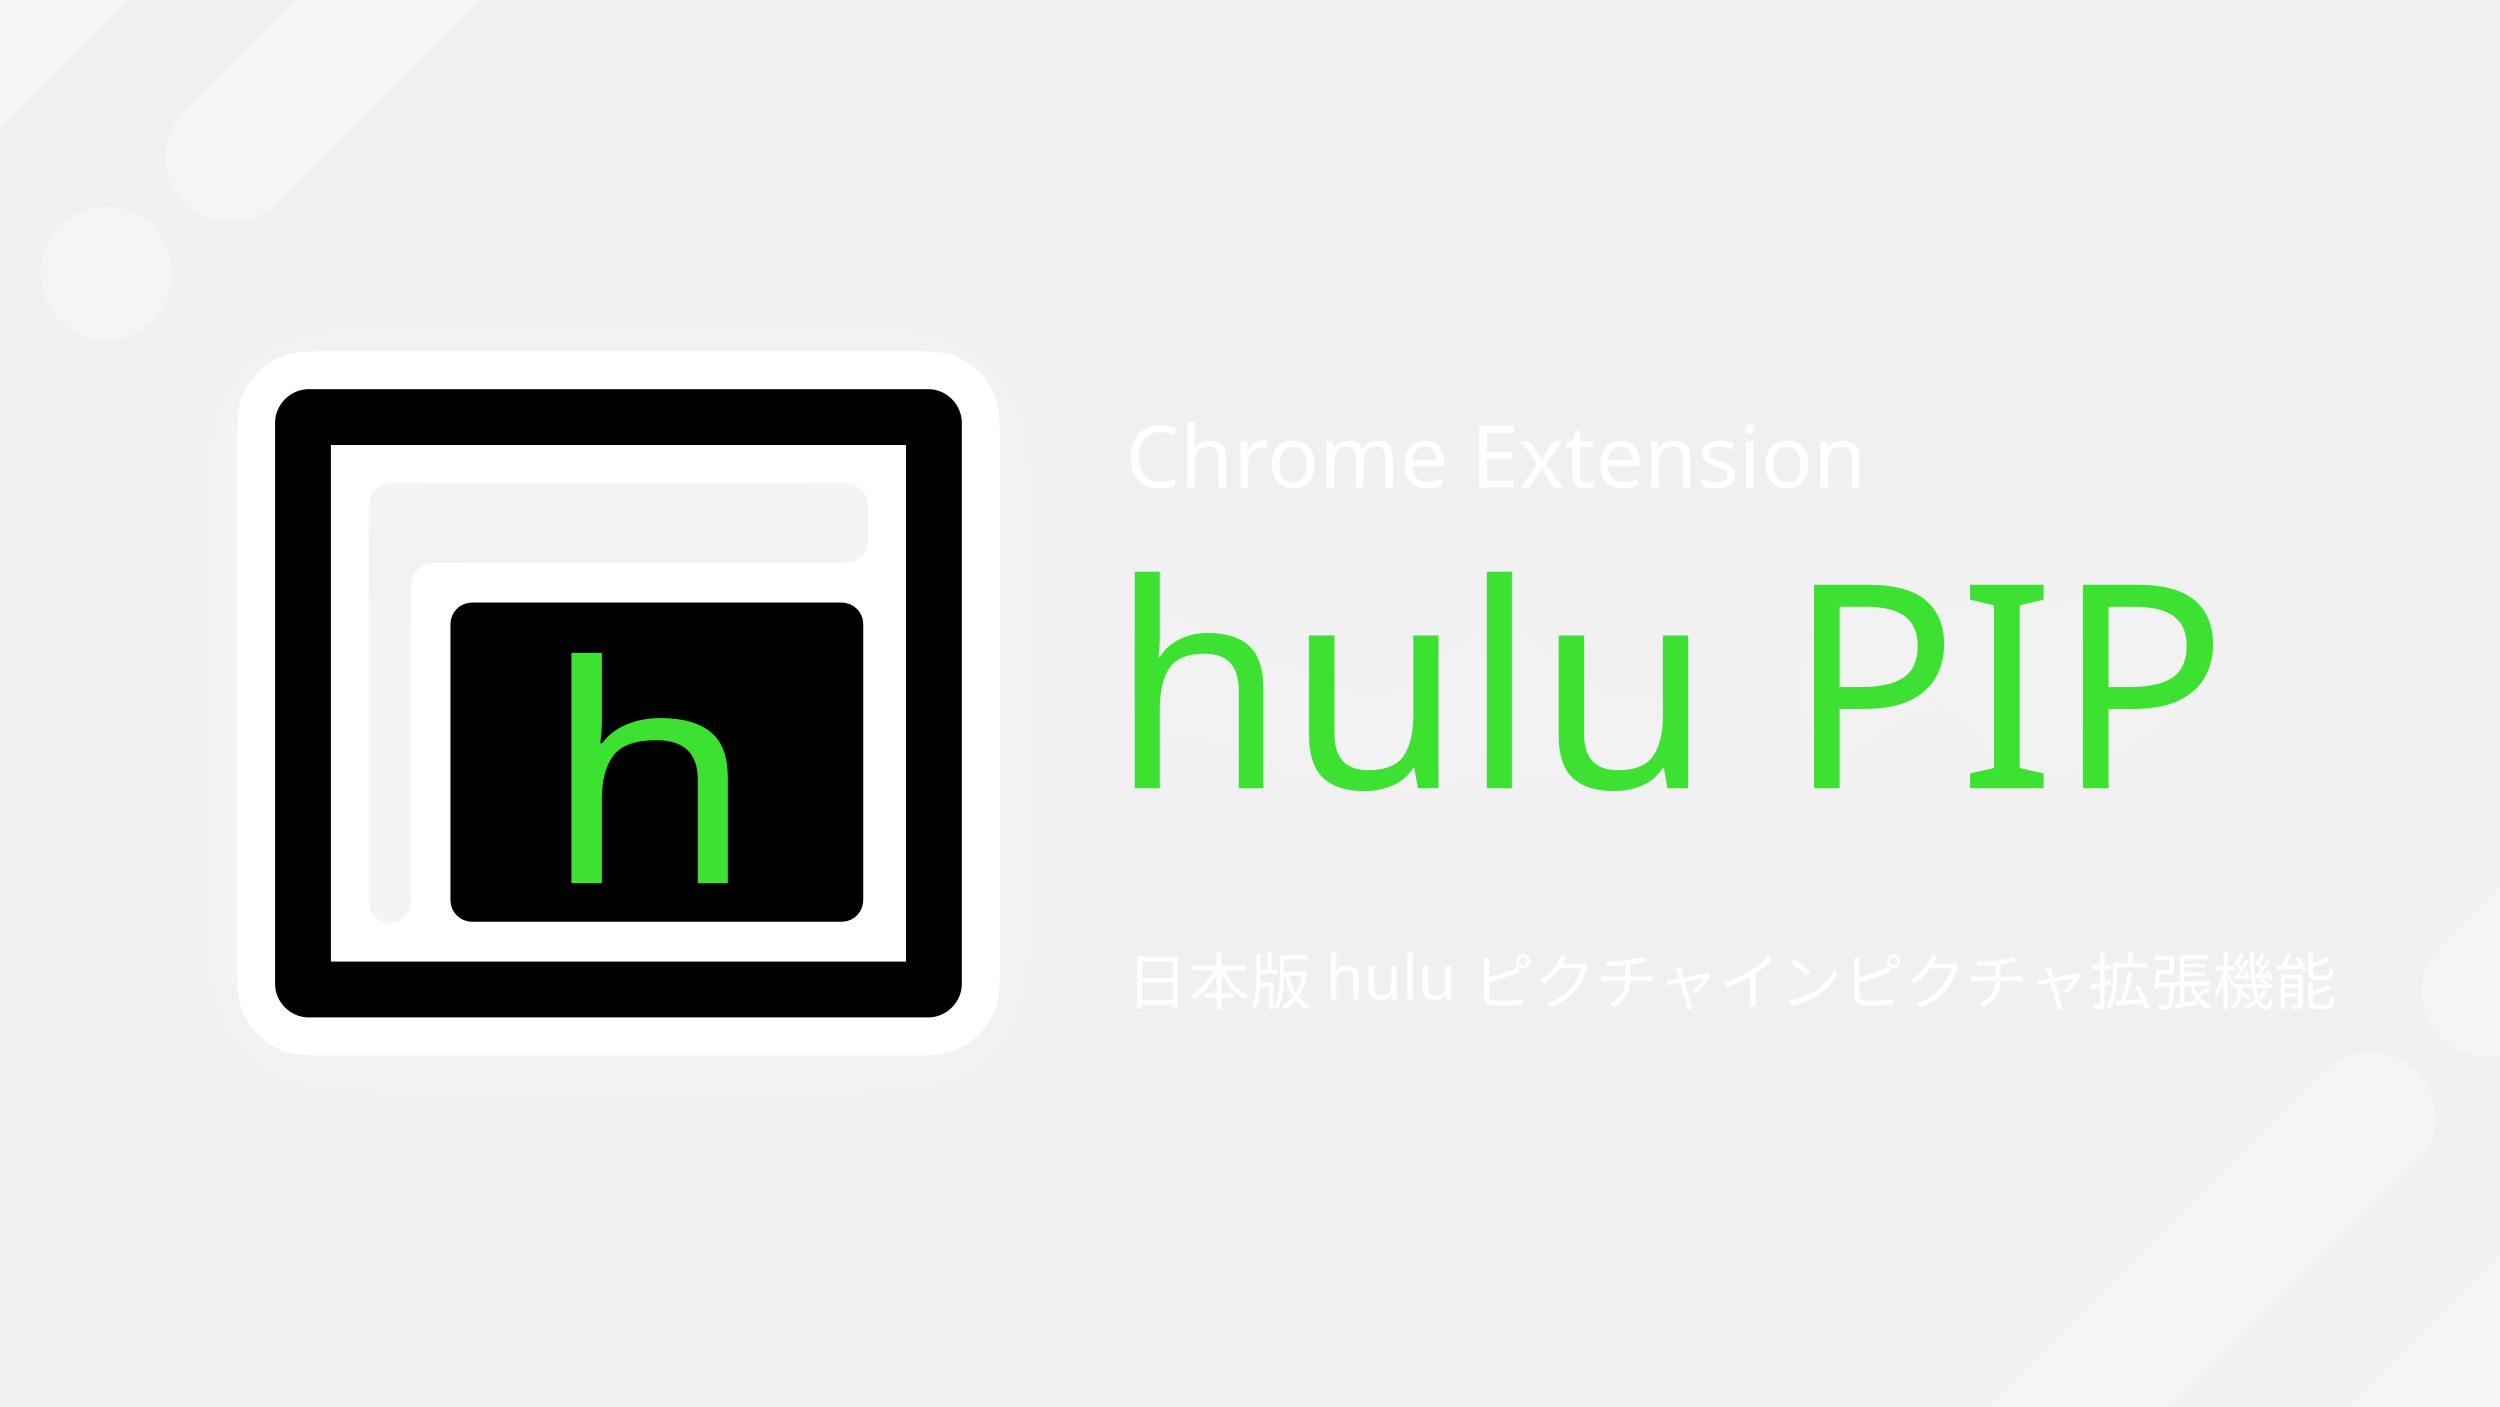
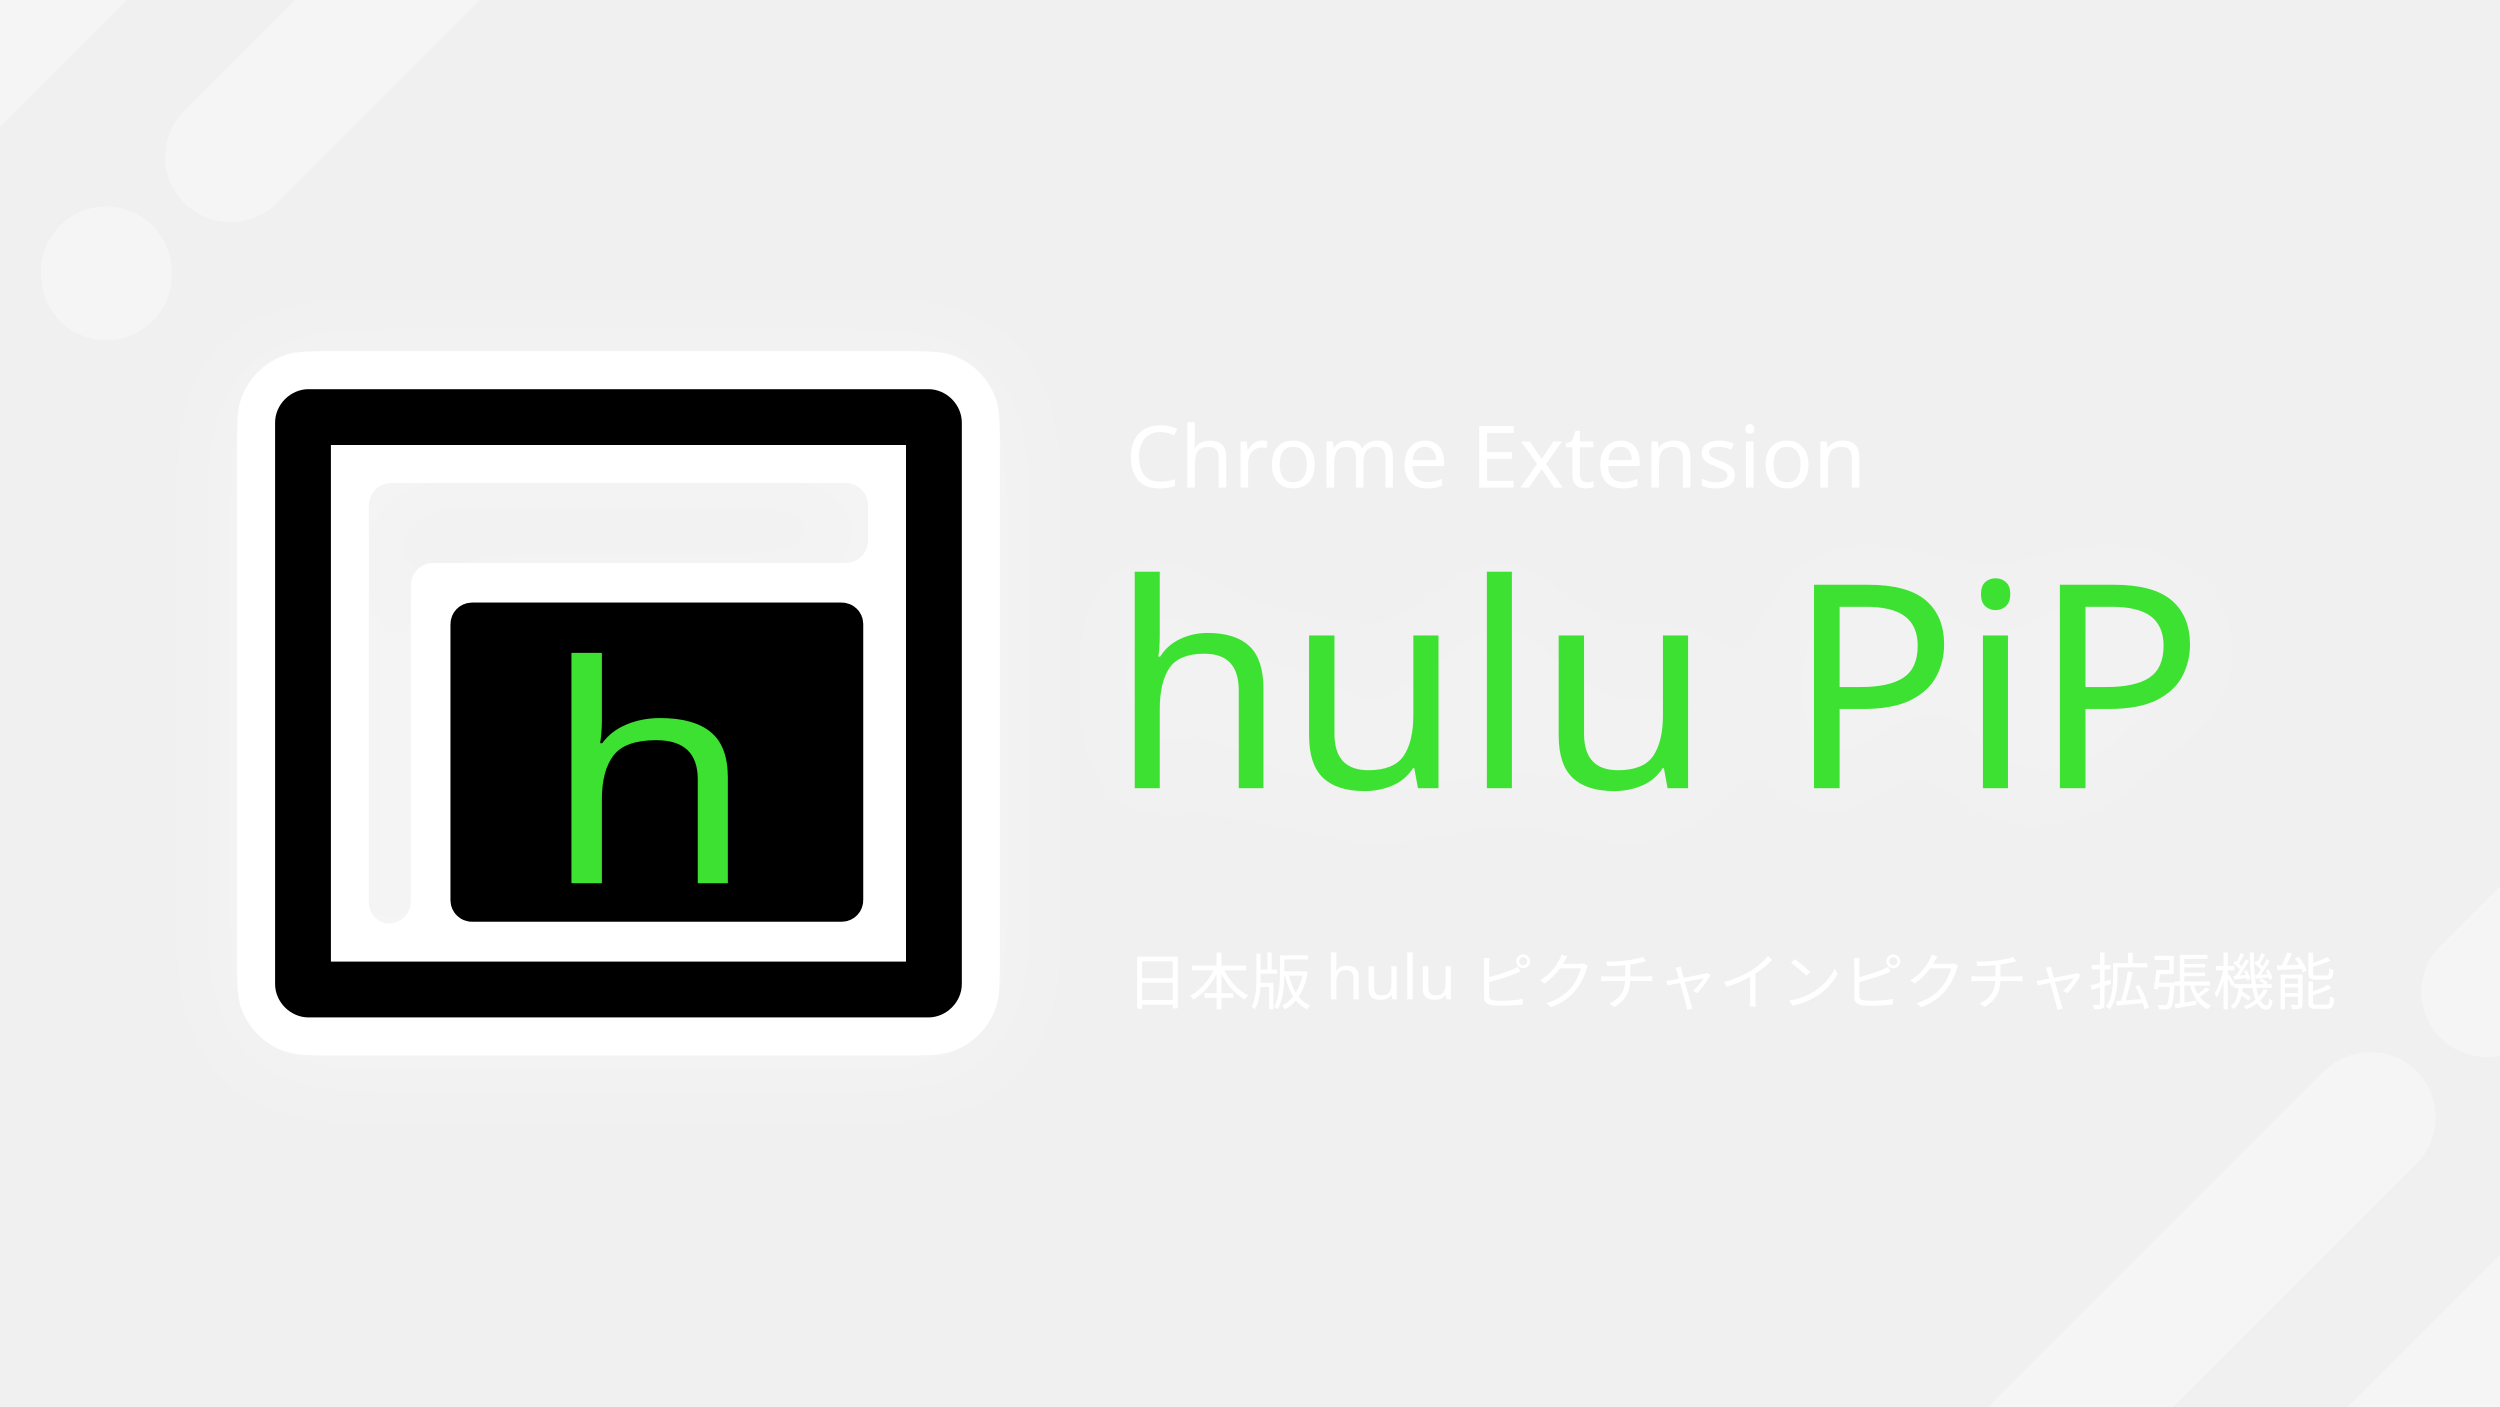
<svg xmlns="http://www.w3.org/2000/svg" width="1280" height="720" viewBox="0 0 338.667 190.5" version="1.1" id="svg1">
  <defs id="defs1">
    <filter style="color-interpolation-filters:sRGB;" id="filter19" x="-0.148" y="-0.161" width="1.297" height="1.331">
      <feFlood result="flood" in="SourceGraphic" flood-opacity="0.376" flood-color="rgb(255,255,255)" id="feFlood18" />
      <feGaussianBlur result="blur" in="SourceGraphic" stdDeviation="6.7" id="feGaussianBlur18" />
      <feOffset result="offset" in="blur" dx="0" dy="1" id="feOffset18" />
      <feComposite result="comp1" operator="in" in="flood" in2="offset" id="feComposite18" />
      <feComposite result="comp2" operator="over" in="SourceGraphic" in2="comp1" id="feComposite19" />
    </filter>
    <filter style="color-interpolation-filters:sRGB;" id="filter32" x="-0.095" y="-0.482" width="1.189" height="1.996">
      <feFlood result="flood" in="SourceGraphic" flood-opacity="0.424" flood-color="rgb(255,255,255)" id="feFlood31" />
      <feGaussianBlur result="blur" in="SourceGraphic" stdDeviation="6.3" id="feGaussianBlur31" />
      <feOffset result="offset" in="blur" dx="0" dy="1" id="feOffset31" />
      <feComposite result="comp1" operator="in" in="flood" in2="offset" id="feComposite31" />
      <feComposite result="comp2" operator="over" in="SourceGraphic" in2="comp1" id="feComposite32" />
    </filter>
  </defs>
  <g id="layer1">
    <path id="path5" style="color:#000000;fill:#ffffff;stroke-linecap:square;stroke-miterlimit:30.3;-inkscape-stroke:none;paint-order:stroke fill markers;filter:url(#filter19)" d="m 41.17,59.985 c -3.111,0.994 -5.555,3.438 -6.549,6.55 -0.532,1.664 -0.484,4.547 -0.484,6.3 v 73.478 c 0,1.754 -0.048,4.636 0.484,6.3 0.994,3.112 3.438,5.555 6.549,6.55 1.664,0.532 4.547,0.484 6.3,0.484 h 81.792 c 1.754,0 4.636,0.048 6.3,-0.484 3.112,-0.994 5.555,-3.438 6.55,-6.55 0.532,-1.664 0.484,-4.547 0.484,-6.3 V 72.835 c 0,-1.754 0.048,-4.636 -0.484,-6.3 -0.994,-3.112 -3.438,-5.555 -6.55,-6.55 -1.664,-0.532 -4.547,-0.484 -6.3,-0.484 l -81.792,0 c -1.754,0 -4.636,-0.048 -6.3,0.484 z M 56.058,78.248 h 64.617 a 3.175,3.175 45 0 1 3.175,3.175 l 0,5.023 a 3.175,3.175 135 0 1 -3.175,3.175 H 62.025 a 3.175,3.175 135 0 0 -3.175,3.175 v 44.93 a 3.175,3.175 135 0 1 -3.175,3.175 2.99,2.99 48.672 0 1 -2.792,-3.175 V 81.423 a 3.175,3.175 135 0 1 3.175,-3.175 z" transform="matrix(0.9526852,0,0,0.9526852,-0.4052605,-9.116055)" />
    <path style="color:#000000;fill:#000000;stroke-width:0.953;stroke-linecap:round;stroke-linejoin:round;stroke-miterlimit:30.3;-inkscape-stroke:none;paint-order:stroke fill markers" d="m 41.794,52.719 c -2.444,0 -4.529,2.085 -4.529,4.529 v 76.051 c 0,2.444 2.085,4.529 4.529,4.529 h 83.972 c 2.444,0 4.529,-2.085 4.529,-4.529 V 57.248 c 0,-2.444 -2.085,-4.529 -4.529,-4.529 z m 3.033,7.562 H 122.733 V 130.266 H 44.827 Z" id="rect1" />
    <rect style="fill:#000000;stroke:#000000;stroke-width:5.091;stroke-linecap:round;stroke-linejoin:round;stroke-miterlimit:30.3;stroke-dasharray:none;paint-order:stroke fill markers" id="rect2" width="50.828" height="38.15" x="63.568" y="84.173" ry="0.368" />
    <text xml:space="preserve" style="font-style:normal;font-variant:normal;font-weight:normal;font-stretch:normal;font-size:43.869px;line-height:1.25;font-family:'Noto Sans JP';-inkscape-font-specification:'Noto Sans JP, @wght=900';font-variant-ligatures:normal;font-variant-caps:normal;font-variant-numeric:normal;font-variant-east-asian:normal;font-variation-settings:'wght' 900;fill:#3de132;fill-opacity:1;stroke-width:3.29" x="68.706" y="127.855" id="text2" transform="scale(1.06859,0.9358131)">
      <tspan id="tspan2" style="font-style:normal;font-variant:normal;font-weight:normal;font-stretch:normal;font-size:43.869px;font-family:'Noto Sans JP';-inkscape-font-specification:'Noto Sans JP, @wght=900';font-variant-ligatures:normal;font-variant-caps:normal;font-variant-numeric:normal;font-variant-east-asian:normal;font-variation-settings:'wght' 900;fill:#3de132;fill-opacity:1;stroke-width:3.29" x="68.706" y="127.855">h</tspan>
    </text>
    <g id="g32" transform="translate(0,-4.990099)">
      <text xml:space="preserve" style="font-style:normal;font-variant:normal;font-weight:normal;font-stretch:normal;font-size:11.676px;line-height:1.25;font-family:'Noto Sans JP';-inkscape-font-specification:'Noto Sans JP, @wght=200';font-variant-ligatures:normal;font-variant-caps:normal;font-variant-numeric:normal;font-variant-east-asian:normal;font-variation-settings:'wght' 200;fill:#ffffff;stroke-width:0.876" x="152.471" y="71.047" id="text19">
        <tspan id="tspan19" style="font-style:normal;font-variant:normal;font-weight:normal;font-stretch:normal;font-size:11.676px;font-family:'Noto Sans JP';-inkscape-font-specification:'Noto Sans JP, @wght=200';font-variant-ligatures:normal;font-variant-caps:normal;font-variant-numeric:normal;font-variant-east-asian:normal;font-variation-settings:'wght' 200;fill:#ffffff;stroke-width:0.876" x="152.471" y="71.047">Chrome Extension</tspan>
      </text>
      <text xml:space="preserve" style="font-style:normal;font-variant:normal;font-weight:normal;font-stretch:normal;font-size:38.597px;line-height:1.25;font-family:'Noto Sans JP';-inkscape-font-specification:'Noto Sans JP, @wght=900';font-variant-ligatures:normal;font-variant-caps:normal;font-variant-numeric:normal;font-variant-east-asian:normal;font-variation-settings:'wght' 900;fill:#3de132;fill-opacity:1;stroke-width:2.895;filter:url(#filter32)" x="150.438" y="111.765" id="text20">
-         <tspan id="tspan20" style="font-style:normal;font-variant:normal;font-weight:normal;font-stretch:normal;font-size:38.597px;font-family:'Noto Sans JP';-inkscape-font-specification:'Noto Sans JP, @wght=900';font-variant-ligatures:normal;font-variant-caps:normal;font-variant-numeric:normal;font-variant-east-asian:normal;font-variation-settings:'wght' 900;fill:#3de132;fill-opacity:1;stroke-width:2.895" x="150.438" y="111.765">hulu PIP</tspan>
+         <tspan id="tspan20" style="font-style:normal;font-variant:normal;font-weight:normal;font-stretch:normal;font-size:38.597px;font-family:'Noto Sans JP';-inkscape-font-specification:'Noto Sans JP, @wght=900';font-variant-ligatures:normal;font-variant-caps:normal;font-variant-numeric:normal;font-variant-east-asian:normal;font-variation-settings:'wght' 900;fill:#3de132;fill-opacity:1;stroke-width:2.895" x="150.438" y="111.765">hulu PiP</tspan>
      </text>
      <text xml:space="preserve" style="font-style:normal;font-variant:normal;font-weight:normal;font-stretch:normal;font-size:8.372px;line-height:1.25;font-family:'Noto Sans JP';-inkscape-font-specification:'Noto Sans JP, @wght=200';font-variant-ligatures:normal;font-variant-caps:normal;font-variant-numeric:normal;font-variant-east-asian:normal;font-variation-settings:'wght' 200;fill:#ffffff;stroke-width:0.628" x="152.583" y="141.06" id="text32">
        <tspan id="tspan32" style="font-style:normal;font-variant:normal;font-weight:normal;font-stretch:normal;font-size:8.372px;font-family:'Noto Sans JP';-inkscape-font-specification:'Noto Sans JP, @wght=200';font-variant-ligatures:normal;font-variant-caps:normal;font-variant-numeric:normal;font-variant-east-asian:normal;font-variation-settings:'wght' 200;fill:#ffffff;stroke-width:0.628" x="152.583" y="141.06">日本版 hulu ピクチャインピクチャ拡張機能</tspan>
      </text>
    </g>
    <path style="fill:none;stroke:#ffffff;stroke-width:17.725;stroke-linecap:round;stroke-linejoin:round;stroke-dasharray:none;stroke-opacity:0.314" d="M 84.899,-32.426 31.236,21.237" id="path32" />
    <path style="fill:none;stroke:#ffffff;stroke-width:17.725;stroke-linecap:round;stroke-linejoin:round;stroke-dasharray:none;stroke-opacity:0.314" d="m 14.414,37.228 -0.02,-0.396" id="path33" />
    <path style="fill:none;stroke:#ffffff;stroke-width:17.725;stroke-linecap:round;stroke-linejoin:round;stroke-dasharray:none;stroke-opacity:0.314" d="M 33.334,-28.683 -20.329,24.98" id="path34" />
    <path style="fill:none;stroke:#ffffff;stroke-width:17.725;stroke-linecap:round;stroke-linejoin:round;stroke-dasharray:none;stroke-opacity:0.314" d="m 321.097,151.376 -53.663,53.663" id="path35" />
    <path style="fill:none;stroke:#ffffff;stroke-width:17.725;stroke-linecap:round;stroke-linejoin:round;stroke-dasharray:none;stroke-opacity:0.314" d="M 390.542,80.683 336.879,134.346" id="path36" />
    <path style="fill:none;stroke:#ffffff;stroke-width:17.725;stroke-linecap:round;stroke-linejoin:round;stroke-dasharray:none;stroke-opacity:0.314" d="m 358.938,162.188 -53.663,53.663" id="path37" />
  </g>
</svg>
